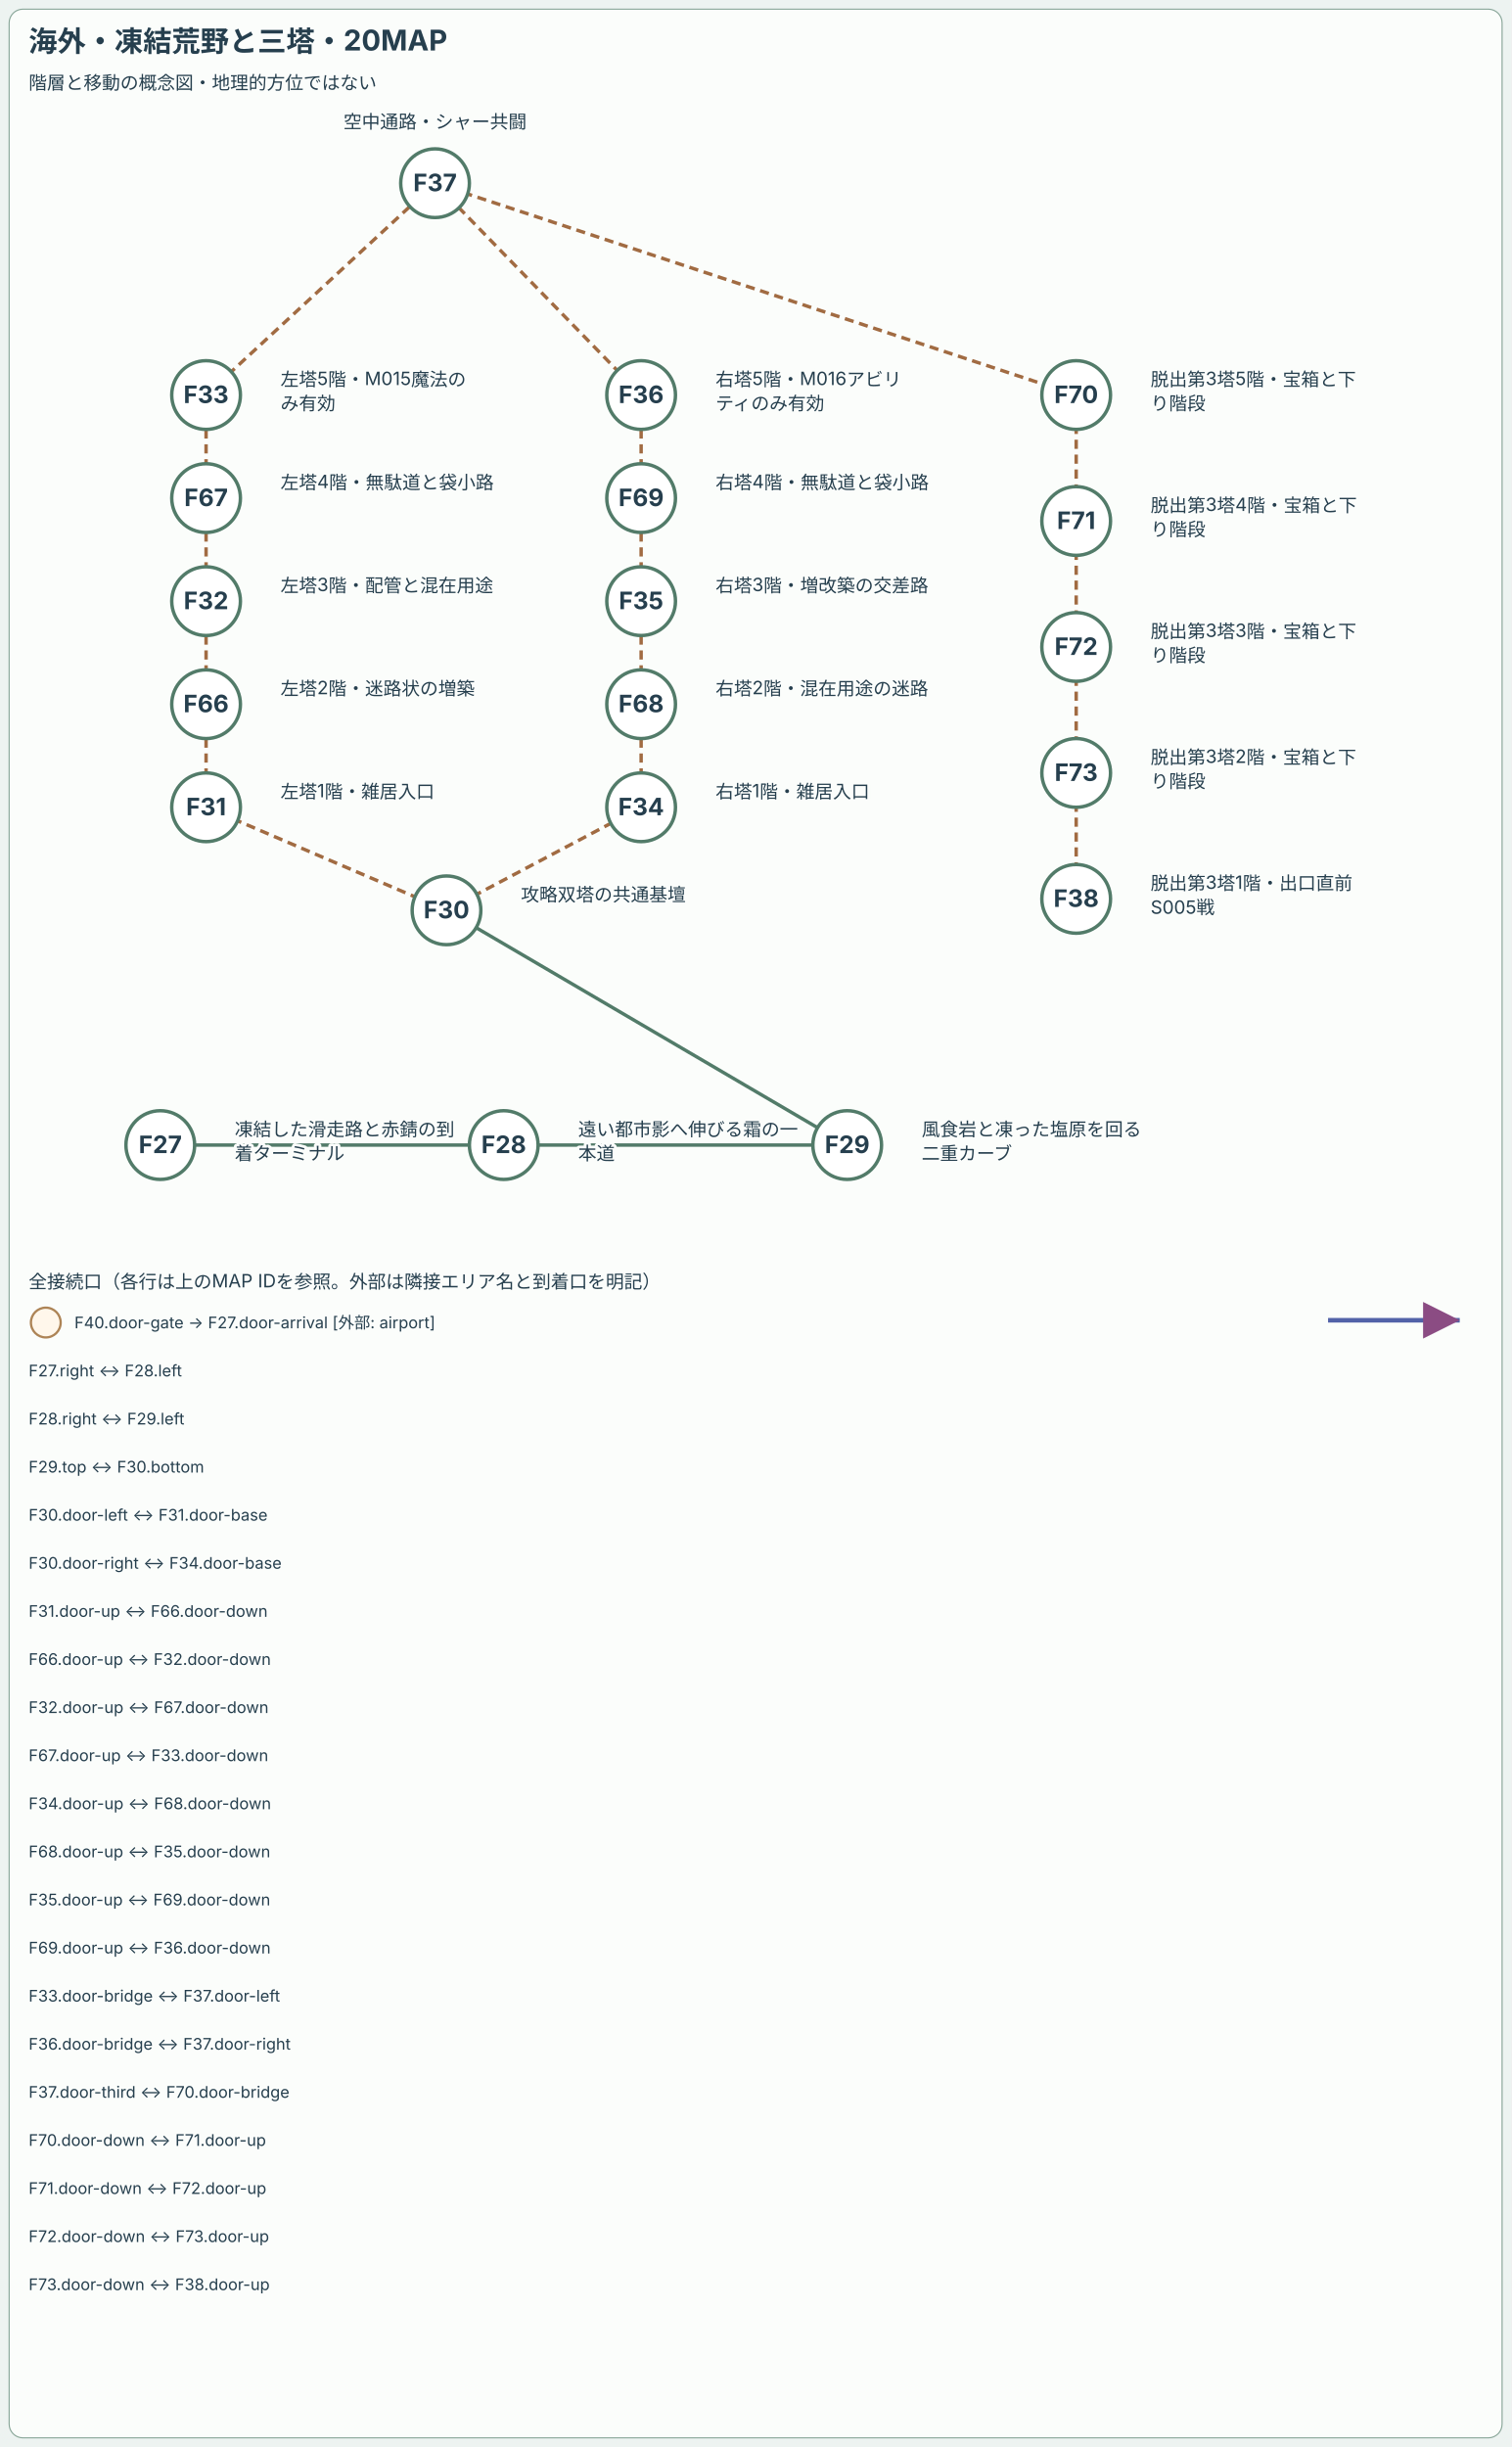
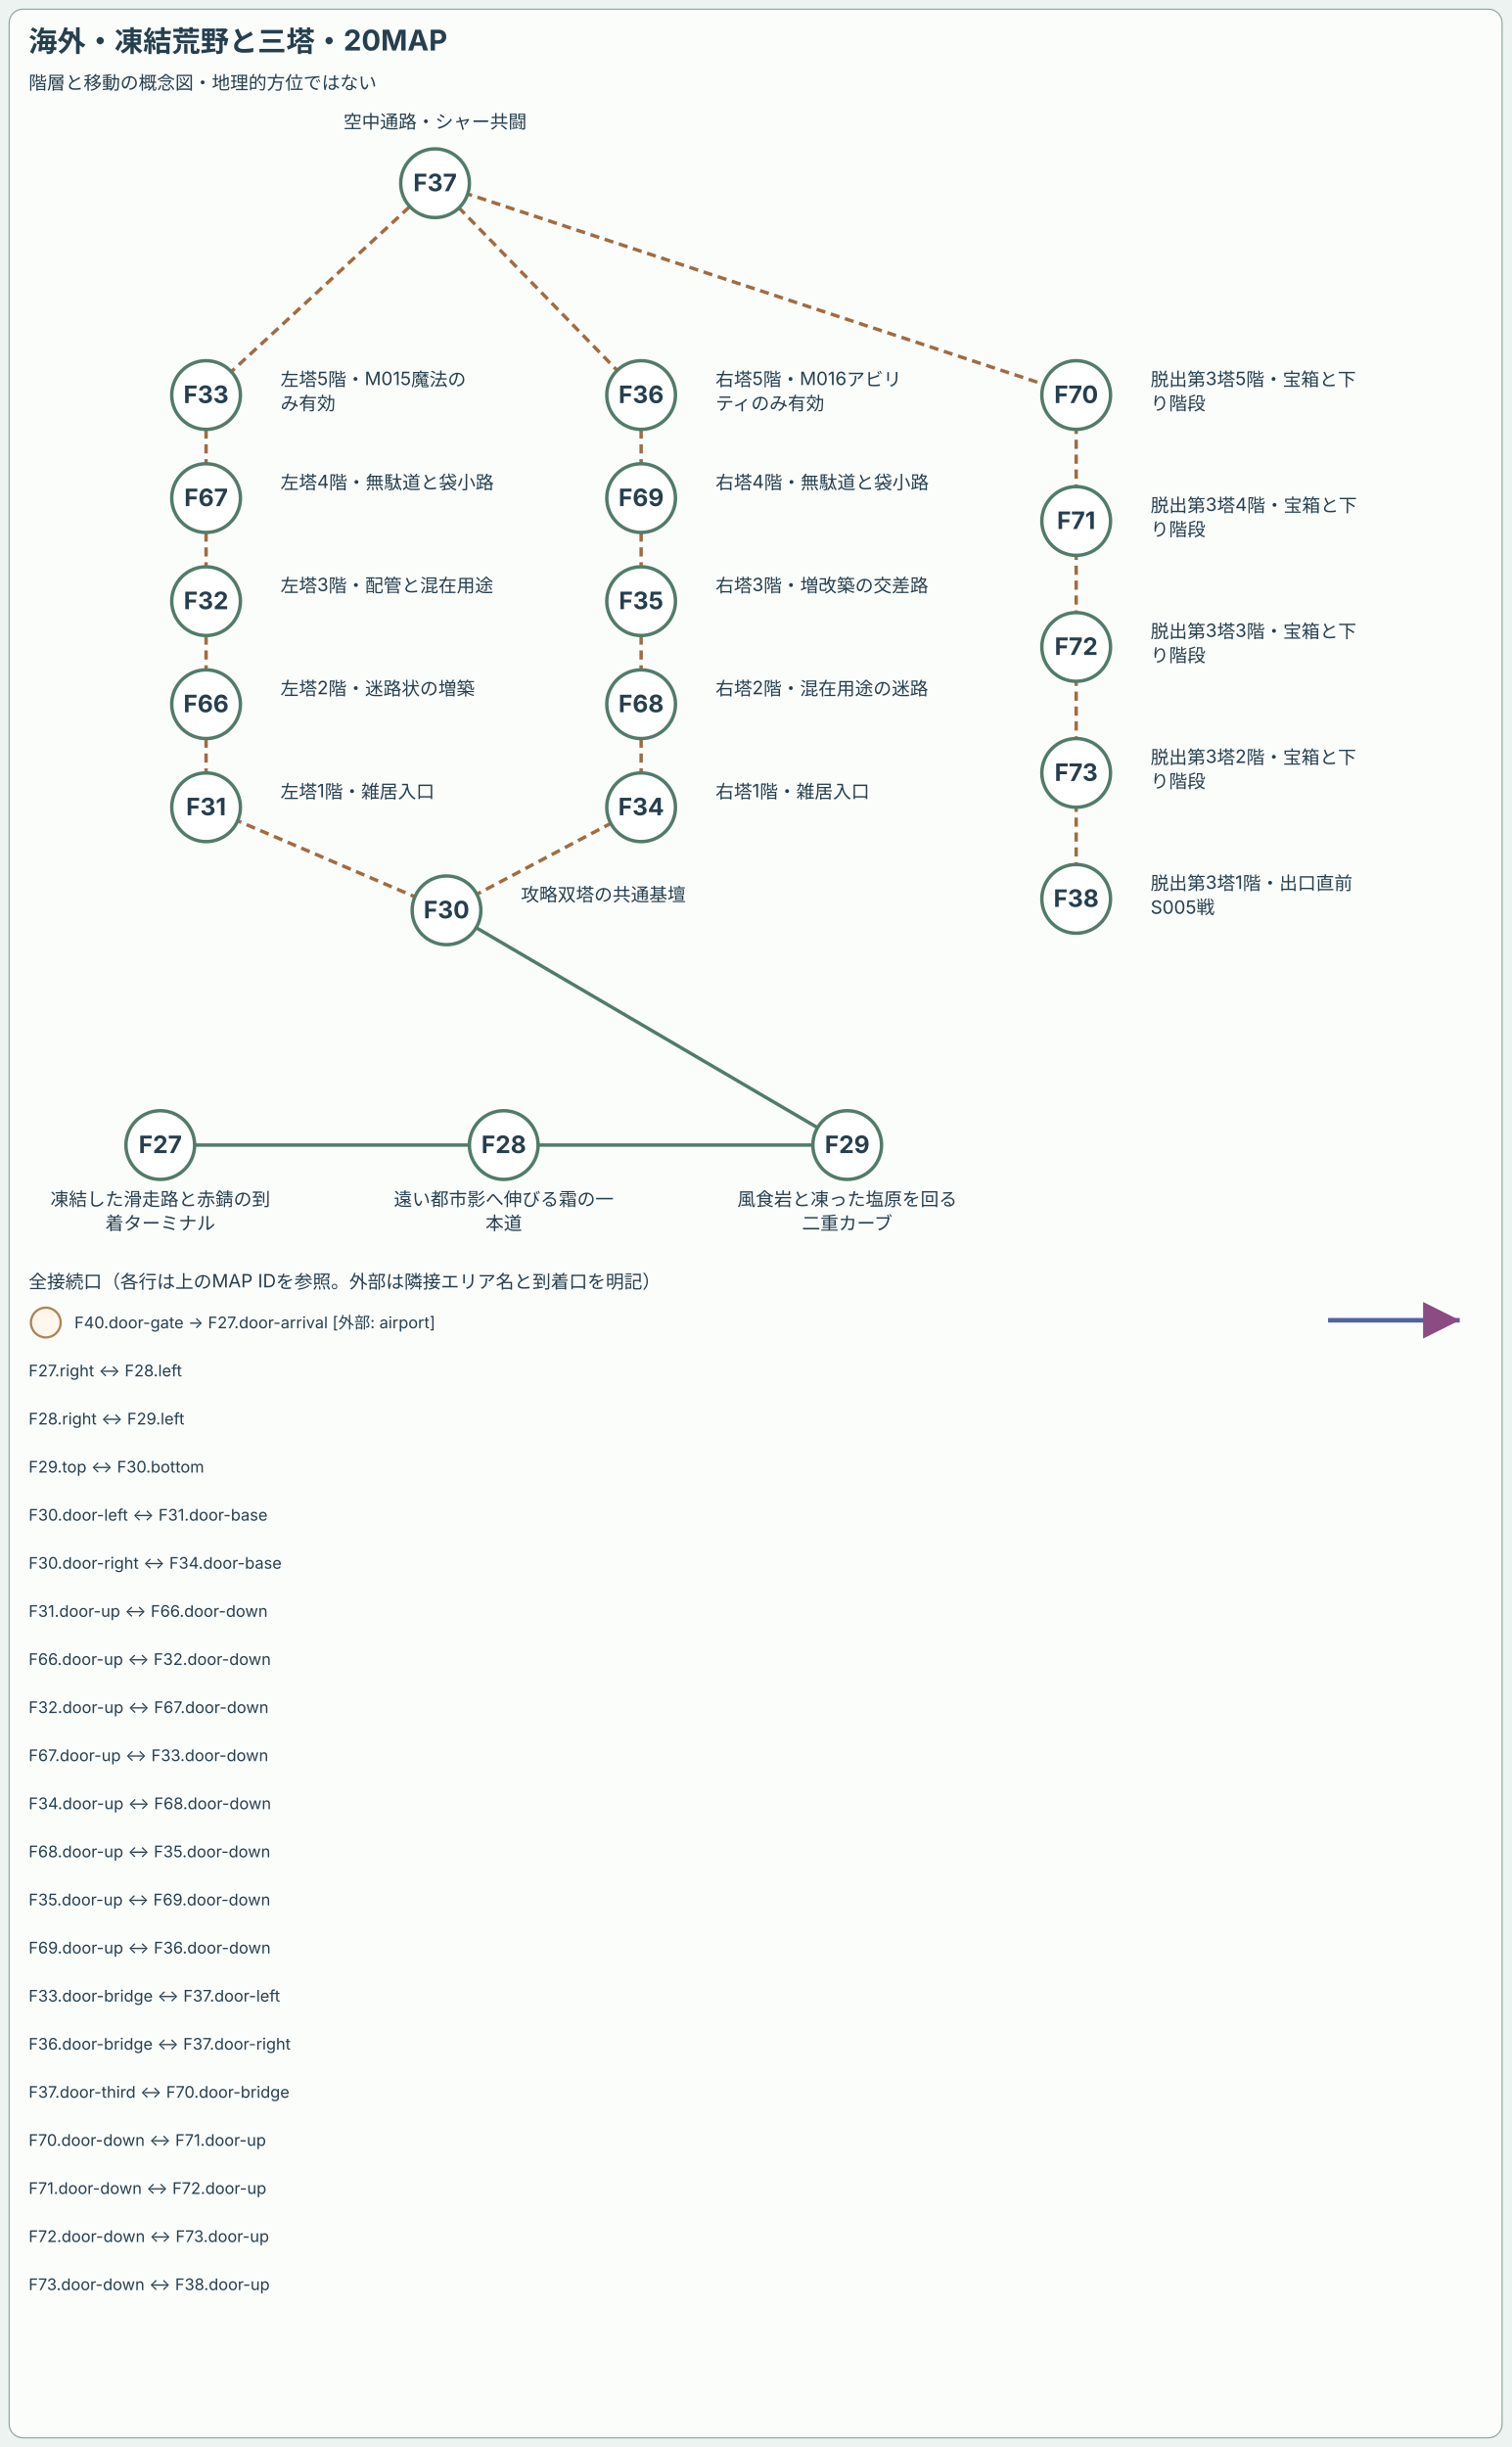
<svg xmlns="http://www.w3.org/2000/svg" width="1320" height="2137" viewBox="0 0 1320 2137" role="img">
  <defs>
    <marker id="directed-arrow" markerWidth="9" markerHeight="9" refX="8" refY="4" orient="auto">
      <path d="M0 0 L8 4 L0 8 Z" fill="#8b4c83" />
    </marker>
  </defs>
  <style>text{font-family:-apple-system,BlinkMacSystemFont,"Hiragino Sans",sans-serif;fill:#263f4e}.node{fill:#fff;stroke:#527b69;stroke-width:3}.ref{fill:#fff7eb;stroke:#ad8456;stroke-width:2}.edge{fill:none;stroke:#527b69;stroke-width:3}.door{fill:none;stroke:#a16b42;stroke-width:3;stroke-dasharray:8 5}.event{fill:none;stroke:#ac4871;stroke-width:4;stroke-dasharray:6 5}.oneway{fill:none;stroke:#5262a8;stroke-width:4}.id{font-size:21px;font-weight:bold;text-anchor:middle}.label{font-size:16px;text-anchor:middle;paint-order:stroke;stroke:#fbfdfb;stroke-width:5;stroke-linejoin:round}.note{font-size:16px}.small{font-size:14px}.heading{font-size:25px;font-weight:bold}</style>
  <rect width="1320" height="2137" fill="#edf3f1" />
  <g data-area="overseas">
    <rect x="8" y="8" width="1304" height="2121" rx="12" fill="#fbfdfb" stroke="#8aa79a" />
    <text x="25" y="45" class="heading">海外・凍結荒野と三塔・20MAP</text>
    <text x="25" y="78" class="note">階層と移動の概念図・地理的方位ではない</text>
    <path class="edge" data-edge-id="F27.right&gt;F28.left:edge" data-kind="edge" data-from="F27" data-to="F28" data-from-port="right" data-to-port="left" d="M140 1000 L440 1000" />
    <path class="edge" data-edge-id="F28.right&gt;F29.left:edge" data-kind="edge" data-from="F28" data-to="F29" data-from-port="right" data-to-port="left" d="M440 1000 L740 1000" />
    <path class="edge" data-edge-id="F29.top&gt;F30.bottom:edge" data-kind="edge" data-from="F29" data-to="F30" data-from-port="top" data-to-port="bottom" d="M740 1000 L390 795" />
    <path class="door" data-edge-id="F30.door-left&gt;F31.door-base:door" data-kind="door" data-from="F30" data-to="F31" data-from-port="door-left" data-to-port="door-base" d="M390 795 L180 705" />
    <path class="door" data-edge-id="F30.door-right&gt;F34.door-base:door" data-kind="door" data-from="F30" data-to="F34" data-from-port="door-right" data-to-port="door-base" d="M390 795 L560 705" />
    <path class="door" data-edge-id="F31.door-up&gt;F66.door-down:door" data-kind="door" data-from="F31" data-to="F66" data-from-port="door-up" data-to-port="door-down" d="M180 705 L180 615" />
    <path class="door" data-edge-id="F66.door-up&gt;F32.door-down:door" data-kind="door" data-from="F66" data-to="F32" data-from-port="door-up" data-to-port="door-down" d="M180 615 L180 525" />
    <path class="door" data-edge-id="F32.door-up&gt;F67.door-down:door" data-kind="door" data-from="F32" data-to="F67" data-from-port="door-up" data-to-port="door-down" d="M180 525 L180 435" />
    <path class="door" data-edge-id="F67.door-up&gt;F33.door-down:door" data-kind="door" data-from="F67" data-to="F33" data-from-port="door-up" data-to-port="door-down" d="M180 435 L180 345" />
    <path class="door" data-edge-id="F34.door-up&gt;F68.door-down:door" data-kind="door" data-from="F34" data-to="F68" data-from-port="door-up" data-to-port="door-down" d="M560 705 L560 615" />
    <path class="door" data-edge-id="F68.door-up&gt;F35.door-down:door" data-kind="door" data-from="F68" data-to="F35" data-from-port="door-up" data-to-port="door-down" d="M560 615 L560 525" />
    <path class="door" data-edge-id="F35.door-up&gt;F69.door-down:door" data-kind="door" data-from="F35" data-to="F69" data-from-port="door-up" data-to-port="door-down" d="M560 525 L560 435" />
    <path class="door" data-edge-id="F69.door-up&gt;F36.door-down:door" data-kind="door" data-from="F69" data-to="F36" data-from-port="door-up" data-to-port="door-down" d="M560 435 L560 345" />
    <path class="door" data-edge-id="F33.door-bridge&gt;F37.door-left:door" data-kind="door" data-from="F33" data-to="F37" data-from-port="door-bridge" data-to-port="door-left" d="M180 345 L380 160" />
    <path class="door" data-edge-id="F36.door-bridge&gt;F37.door-right:door" data-kind="door" data-from="F36" data-to="F37" data-from-port="door-bridge" data-to-port="door-right" d="M560 345 L380 160" />
    <path class="door" data-edge-id="F37.door-third&gt;F70.door-bridge:door" data-kind="door" data-from="F37" data-to="F70" data-from-port="door-third" data-to-port="door-bridge" d="M380 160 L940 345" />
    <path class="door" data-edge-id="F70.door-down&gt;F71.door-up:door" data-kind="door" data-from="F70" data-to="F71" data-from-port="door-down" data-to-port="door-up" d="M940 345 L940 455" />
    <path class="door" data-edge-id="F71.door-down&gt;F72.door-up:door" data-kind="door" data-from="F71" data-to="F72" data-from-port="door-down" data-to-port="door-up" d="M940 455 L940 565" />
    <path class="door" data-edge-id="F72.door-down&gt;F73.door-up:door" data-kind="door" data-from="F72" data-to="F73" data-from-port="door-down" data-to-port="door-up" d="M940 565 L940 675" />
    <path class="door" data-edge-id="F73.door-down&gt;F38.door-up:door" data-kind="door" data-from="F73" data-to="F38" data-from-port="door-down" data-to-port="door-up" d="M940 675 L940 785" />
    <circle class="node" data-map="F27" cx="140" cy="1000" r="30" />
    <text class="id" x="140" y="1007">F27</text>
-     <text x="205" y="992" class="label" style="text-anchor:start">凍結した滑走路と赤錆の到</text>
-     <text x="205" y="1013" class="label" style="text-anchor:start">着ターミナル</text>
+     <text x="140" y="1053" class="label">凍結した滑走路と赤錆の到</text>
+     <text x="140" y="1074" class="label">着ターミナル</text>
    <circle class="node" data-map="F28" cx="440" cy="1000" r="30" />
    <text class="id" x="440" y="1007">F28</text>
-     <text x="505" y="992" class="label" style="text-anchor:start">遠い都市影へ伸びる霜の一</text>
-     <text x="505" y="1013" class="label" style="text-anchor:start">本道</text>
+     <text x="440" y="1053" class="label">遠い都市影へ伸びる霜の一</text>
+     <text x="440" y="1074" class="label">本道</text>
    <circle class="node" data-map="F29" cx="740" cy="1000" r="30" />
    <text class="id" x="740" y="1007">F29</text>
-     <text x="805" y="992" class="label" style="text-anchor:start">風食岩と凍った塩原を回る</text>
-     <text x="805" y="1013" class="label" style="text-anchor:start">二重カーブ</text>
+     <text x="740" y="1053" class="label">風食岩と凍った塩原を回る</text>
+     <text x="740" y="1074" class="label">二重カーブ</text>
    <circle class="node" data-map="F30" cx="390" cy="795" r="30" />
    <text class="id" x="390" y="802">F30</text>
    <text x="455" y="787" class="label" style="text-anchor:start">攻略双塔の共通基壇</text>
    <circle class="node" data-map="F31" cx="180" cy="705" r="30" />
    <text class="id" x="180" y="712">F31</text>
    <text x="245" y="697" class="label" style="text-anchor:start">左塔1階・雑居入口</text>
    <circle class="node" data-map="F32" cx="180" cy="525" r="30" />
    <text class="id" x="180" y="532">F32</text>
    <text x="245" y="517" class="label" style="text-anchor:start">左塔3階・配管と混在用途</text>
    <circle class="node" data-map="F33" cx="180" cy="345" r="30" />
    <text class="id" x="180" y="352">F33</text>
    <text x="245" y="337" class="label" style="text-anchor:start">左塔5階・M015魔法の</text>
    <text x="245" y="358" class="label" style="text-anchor:start">み有効</text>
    <circle class="node" data-map="F34" cx="560" cy="705" r="30" />
    <text class="id" x="560" y="712">F34</text>
    <text x="625" y="697" class="label" style="text-anchor:start">右塔1階・雑居入口</text>
    <circle class="node" data-map="F35" cx="560" cy="525" r="30" />
    <text class="id" x="560" y="532">F35</text>
    <text x="625" y="517" class="label" style="text-anchor:start">右塔3階・増改築の交差路</text>
    <circle class="node" data-map="F36" cx="560" cy="345" r="30" />
    <text class="id" x="560" y="352">F36</text>
    <text x="625" y="337" class="label" style="text-anchor:start">右塔5階・M016アビリ</text>
    <text x="625" y="358" class="label" style="text-anchor:start">ティのみ有効</text>
    <circle class="node" data-map="F37" cx="380" cy="160" r="30" />
    <text class="id" x="380" y="167">F37</text>
    <text x="380" y="112" class="label">空中通路・シャー共闘</text>
    <circle class="node" data-map="F38" cx="940" cy="785" r="30" />
    <text class="id" x="940" y="792">F38</text>
    <text x="1005" y="777" class="label" style="text-anchor:start">脱出第3塔1階・出口直前</text>
    <text x="1005" y="798" class="label" style="text-anchor:start">S005戦</text>
    <circle class="node" data-map="F66" cx="180" cy="615" r="30" />
    <text class="id" x="180" y="622">F66</text>
    <text x="245" y="607" class="label" style="text-anchor:start">左塔2階・迷路状の増築</text>
    <circle class="node" data-map="F67" cx="180" cy="435" r="30" />
    <text class="id" x="180" y="442">F67</text>
    <text x="245" y="427" class="label" style="text-anchor:start">左塔4階・無駄道と袋小路</text>
    <circle class="node" data-map="F68" cx="560" cy="615" r="30" />
    <text class="id" x="560" y="622">F68</text>
    <text x="625" y="607" class="label" style="text-anchor:start">右塔2階・混在用途の迷路</text>
    <circle class="node" data-map="F69" cx="560" cy="435" r="30" />
    <text class="id" x="560" y="442">F69</text>
    <text x="625" y="427" class="label" style="text-anchor:start">右塔4階・無駄道と袋小路</text>
    <circle class="node" data-map="F70" cx="940" cy="345" r="30" />
    <text class="id" x="940" y="352">F70</text>
    <text x="1005" y="337" class="label" style="text-anchor:start">脱出第3塔5階・宝箱と下</text>
    <text x="1005" y="358" class="label" style="text-anchor:start">り階段</text>
    <circle class="node" data-map="F71" cx="940" cy="455" r="30" />
    <text class="id" x="940" y="462">F71</text>
    <text x="1005" y="447" class="label" style="text-anchor:start">脱出第3塔4階・宝箱と下</text>
    <text x="1005" y="468" class="label" style="text-anchor:start">り階段</text>
    <circle class="node" data-map="F72" cx="940" cy="565" r="30" />
    <text class="id" x="940" y="572">F72</text>
    <text x="1005" y="557" class="label" style="text-anchor:start">脱出第3塔3階・宝箱と下</text>
    <text x="1005" y="578" class="label" style="text-anchor:start">り階段</text>
    <circle class="node" data-map="F73" cx="940" cy="675" r="30" />
    <text class="id" x="940" y="682">F73</text>
    <text x="1005" y="667" class="label" style="text-anchor:start">脱出第3塔2階・宝箱と下</text>
    <text x="1005" y="688" class="label" style="text-anchor:start">り階段</text>
    <text x="25" y="1125" class="note">全接続口（各行は上のMAP IDを参照。外部は隣接エリア名と到着口を明記）</text>
    <circle class="ref" data-reference-map="F40" data-reference="F40" cx="40" cy="1155" r="13" />
    <text x="65" y="1160" class="small">F40.door-gate → F27.door-arrival  [外部: airport]</text>
    <path class="oneway" data-edge-id="F40.door-gate&gt;F27.door-arrival:oneway" data-kind="oneway" data-from="F40" data-to="F27" data-from-port="door-gate" data-to-port="door-arrival" d="M1160 1153 L1275 1153" marker-end="url(#directed-arrow)" />
    <text x="25" y="1202" class="small">F27.right ↔ F28.left</text>
    <text x="25" y="1244" class="small">F28.right ↔ F29.left</text>
    <text x="25" y="1286" class="small">F29.top ↔ F30.bottom</text>
    <text x="25" y="1328" class="small">F30.door-left ↔ F31.door-base</text>
    <text x="25" y="1370" class="small">F30.door-right ↔ F34.door-base</text>
    <text x="25" y="1412" class="small">F31.door-up ↔ F66.door-down</text>
    <text x="25" y="1454" class="small">F66.door-up ↔ F32.door-down</text>
    <text x="25" y="1496" class="small">F32.door-up ↔ F67.door-down</text>
    <text x="25" y="1538" class="small">F67.door-up ↔ F33.door-down</text>
    <text x="25" y="1580" class="small">F34.door-up ↔ F68.door-down</text>
    <text x="25" y="1622" class="small">F68.door-up ↔ F35.door-down</text>
    <text x="25" y="1664" class="small">F35.door-up ↔ F69.door-down</text>
    <text x="25" y="1706" class="small">F69.door-up ↔ F36.door-down</text>
    <text x="25" y="1748" class="small">F33.door-bridge ↔ F37.door-left</text>
    <text x="25" y="1790" class="small">F36.door-bridge ↔ F37.door-right</text>
    <text x="25" y="1832" class="small">F37.door-third ↔ F70.door-bridge</text>
    <text x="25" y="1874" class="small">F70.door-down ↔ F71.door-up</text>
    <text x="25" y="1916" class="small">F71.door-down ↔ F72.door-up</text>
    <text x="25" y="1958" class="small">F72.door-down ↔ F73.door-up</text>
    <text x="25" y="2000" class="small">F73.door-down ↔ F38.door-up</text>
  </g>
</svg>
